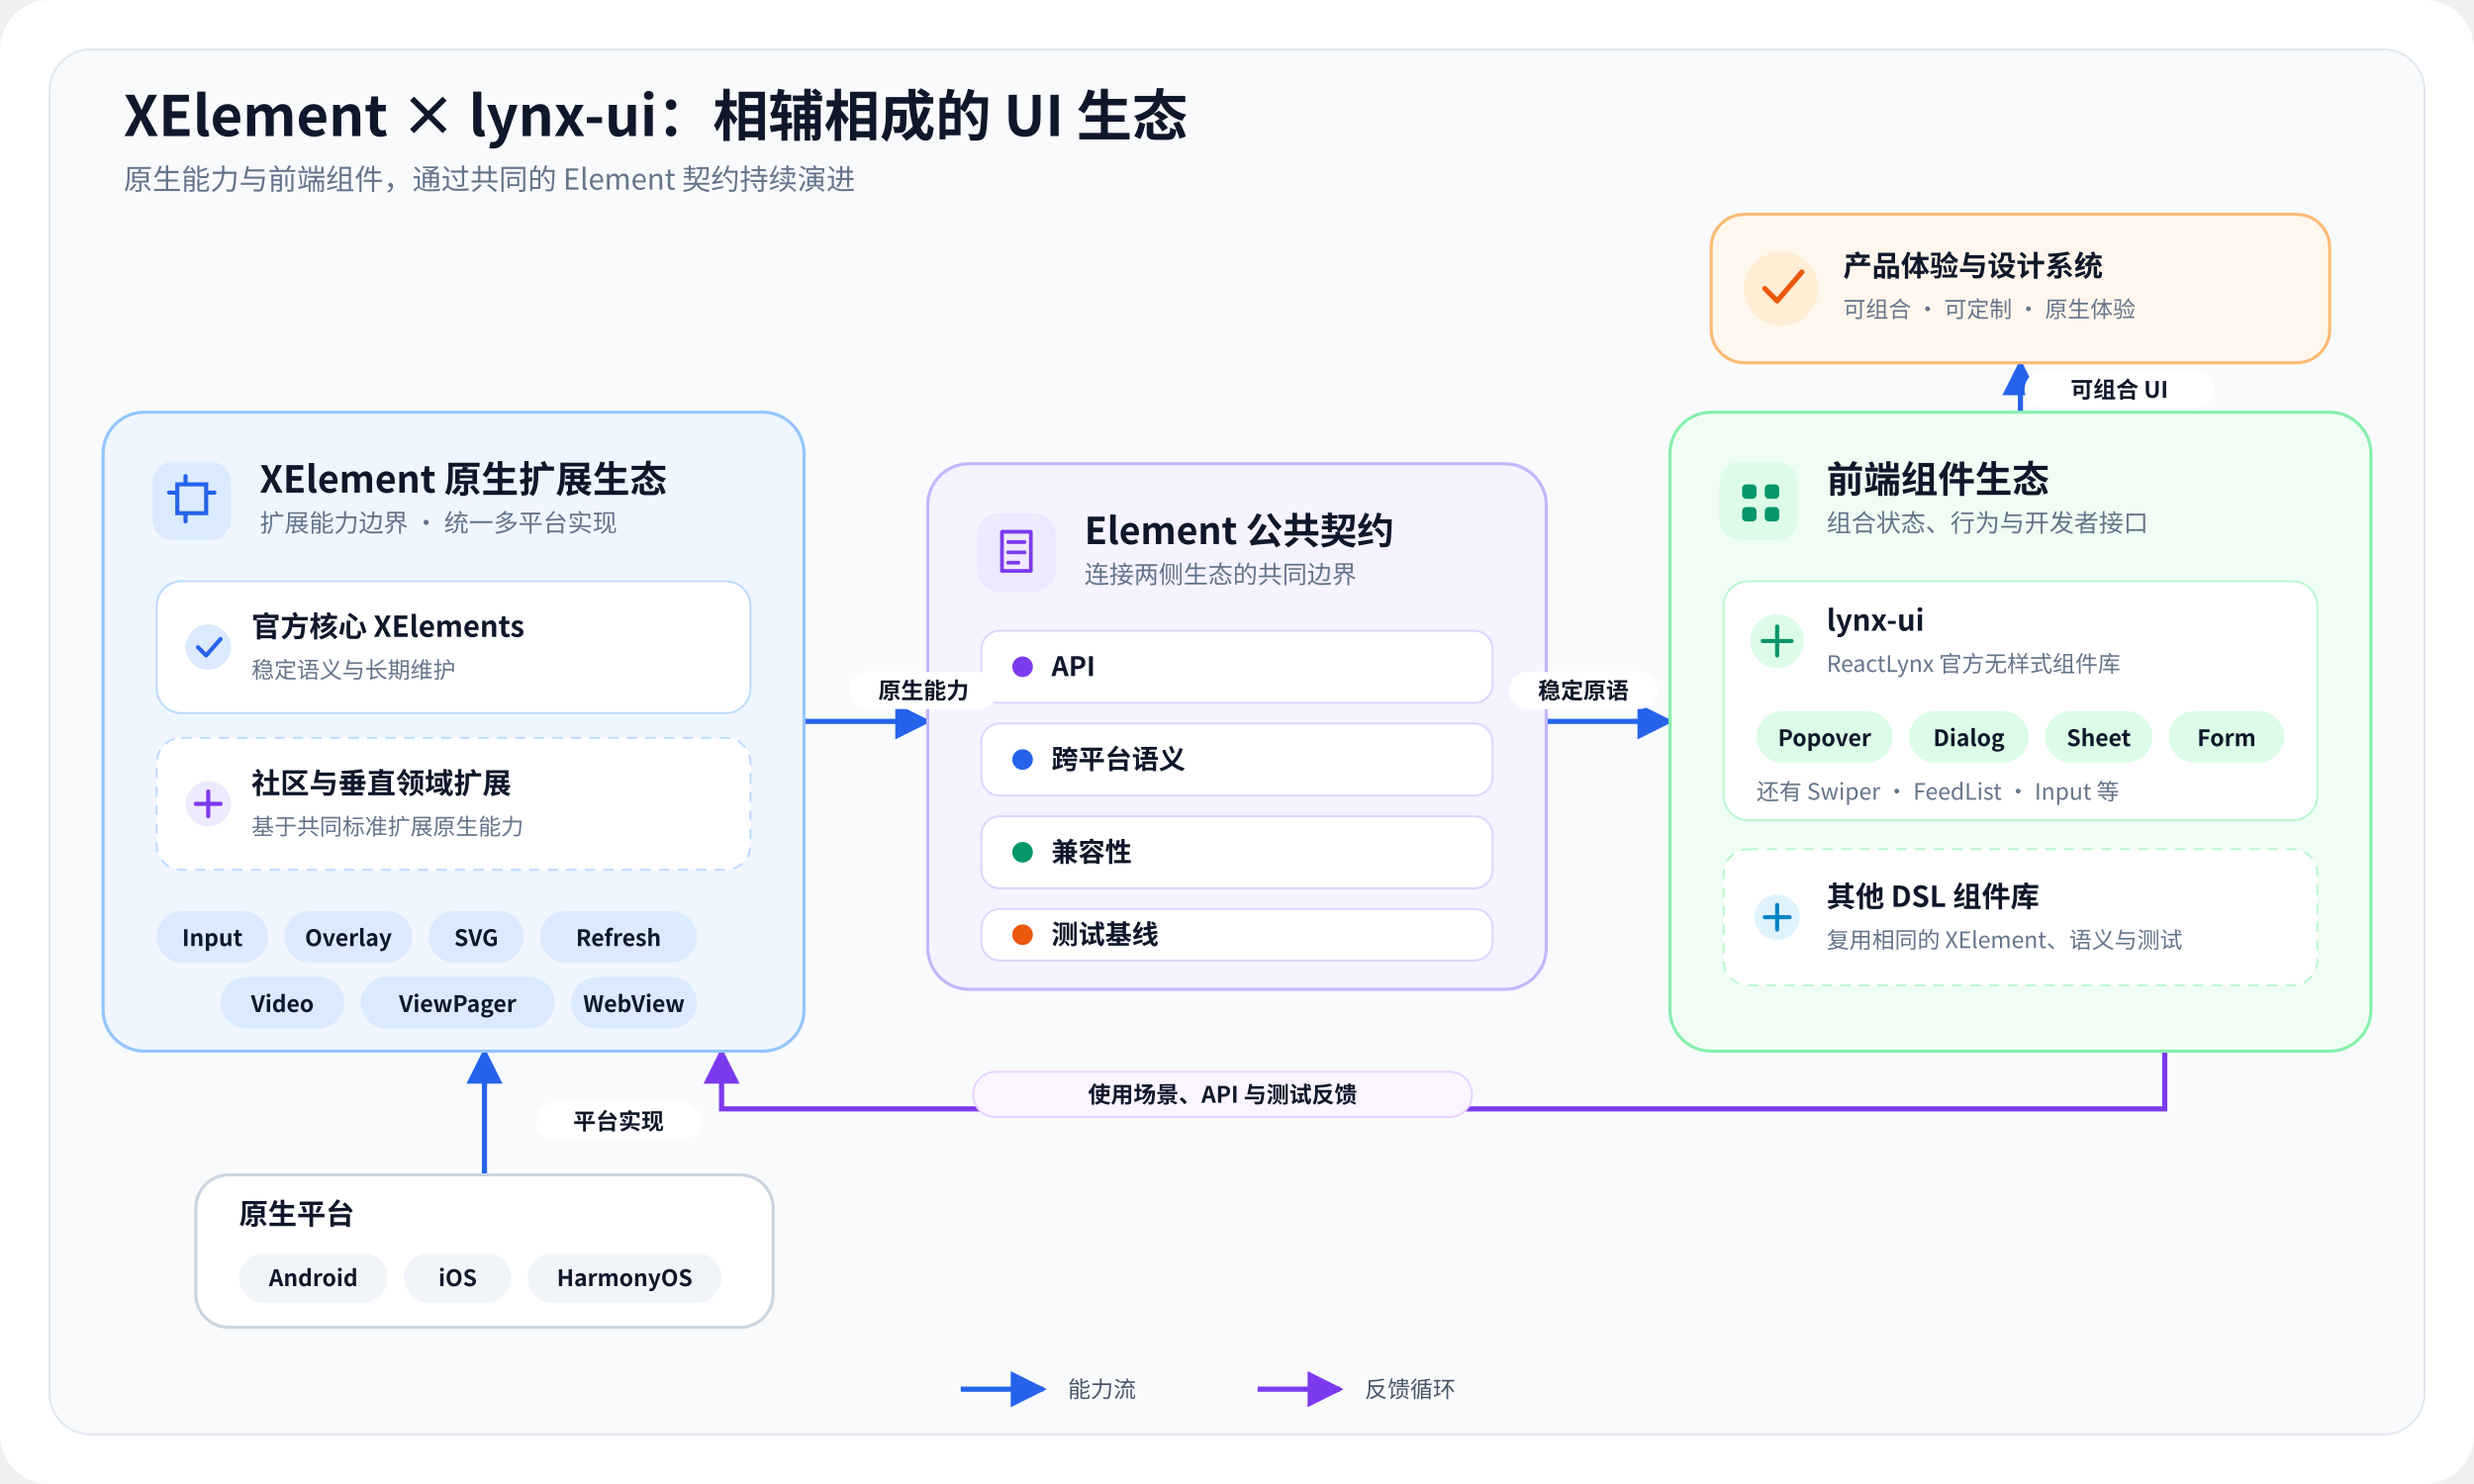
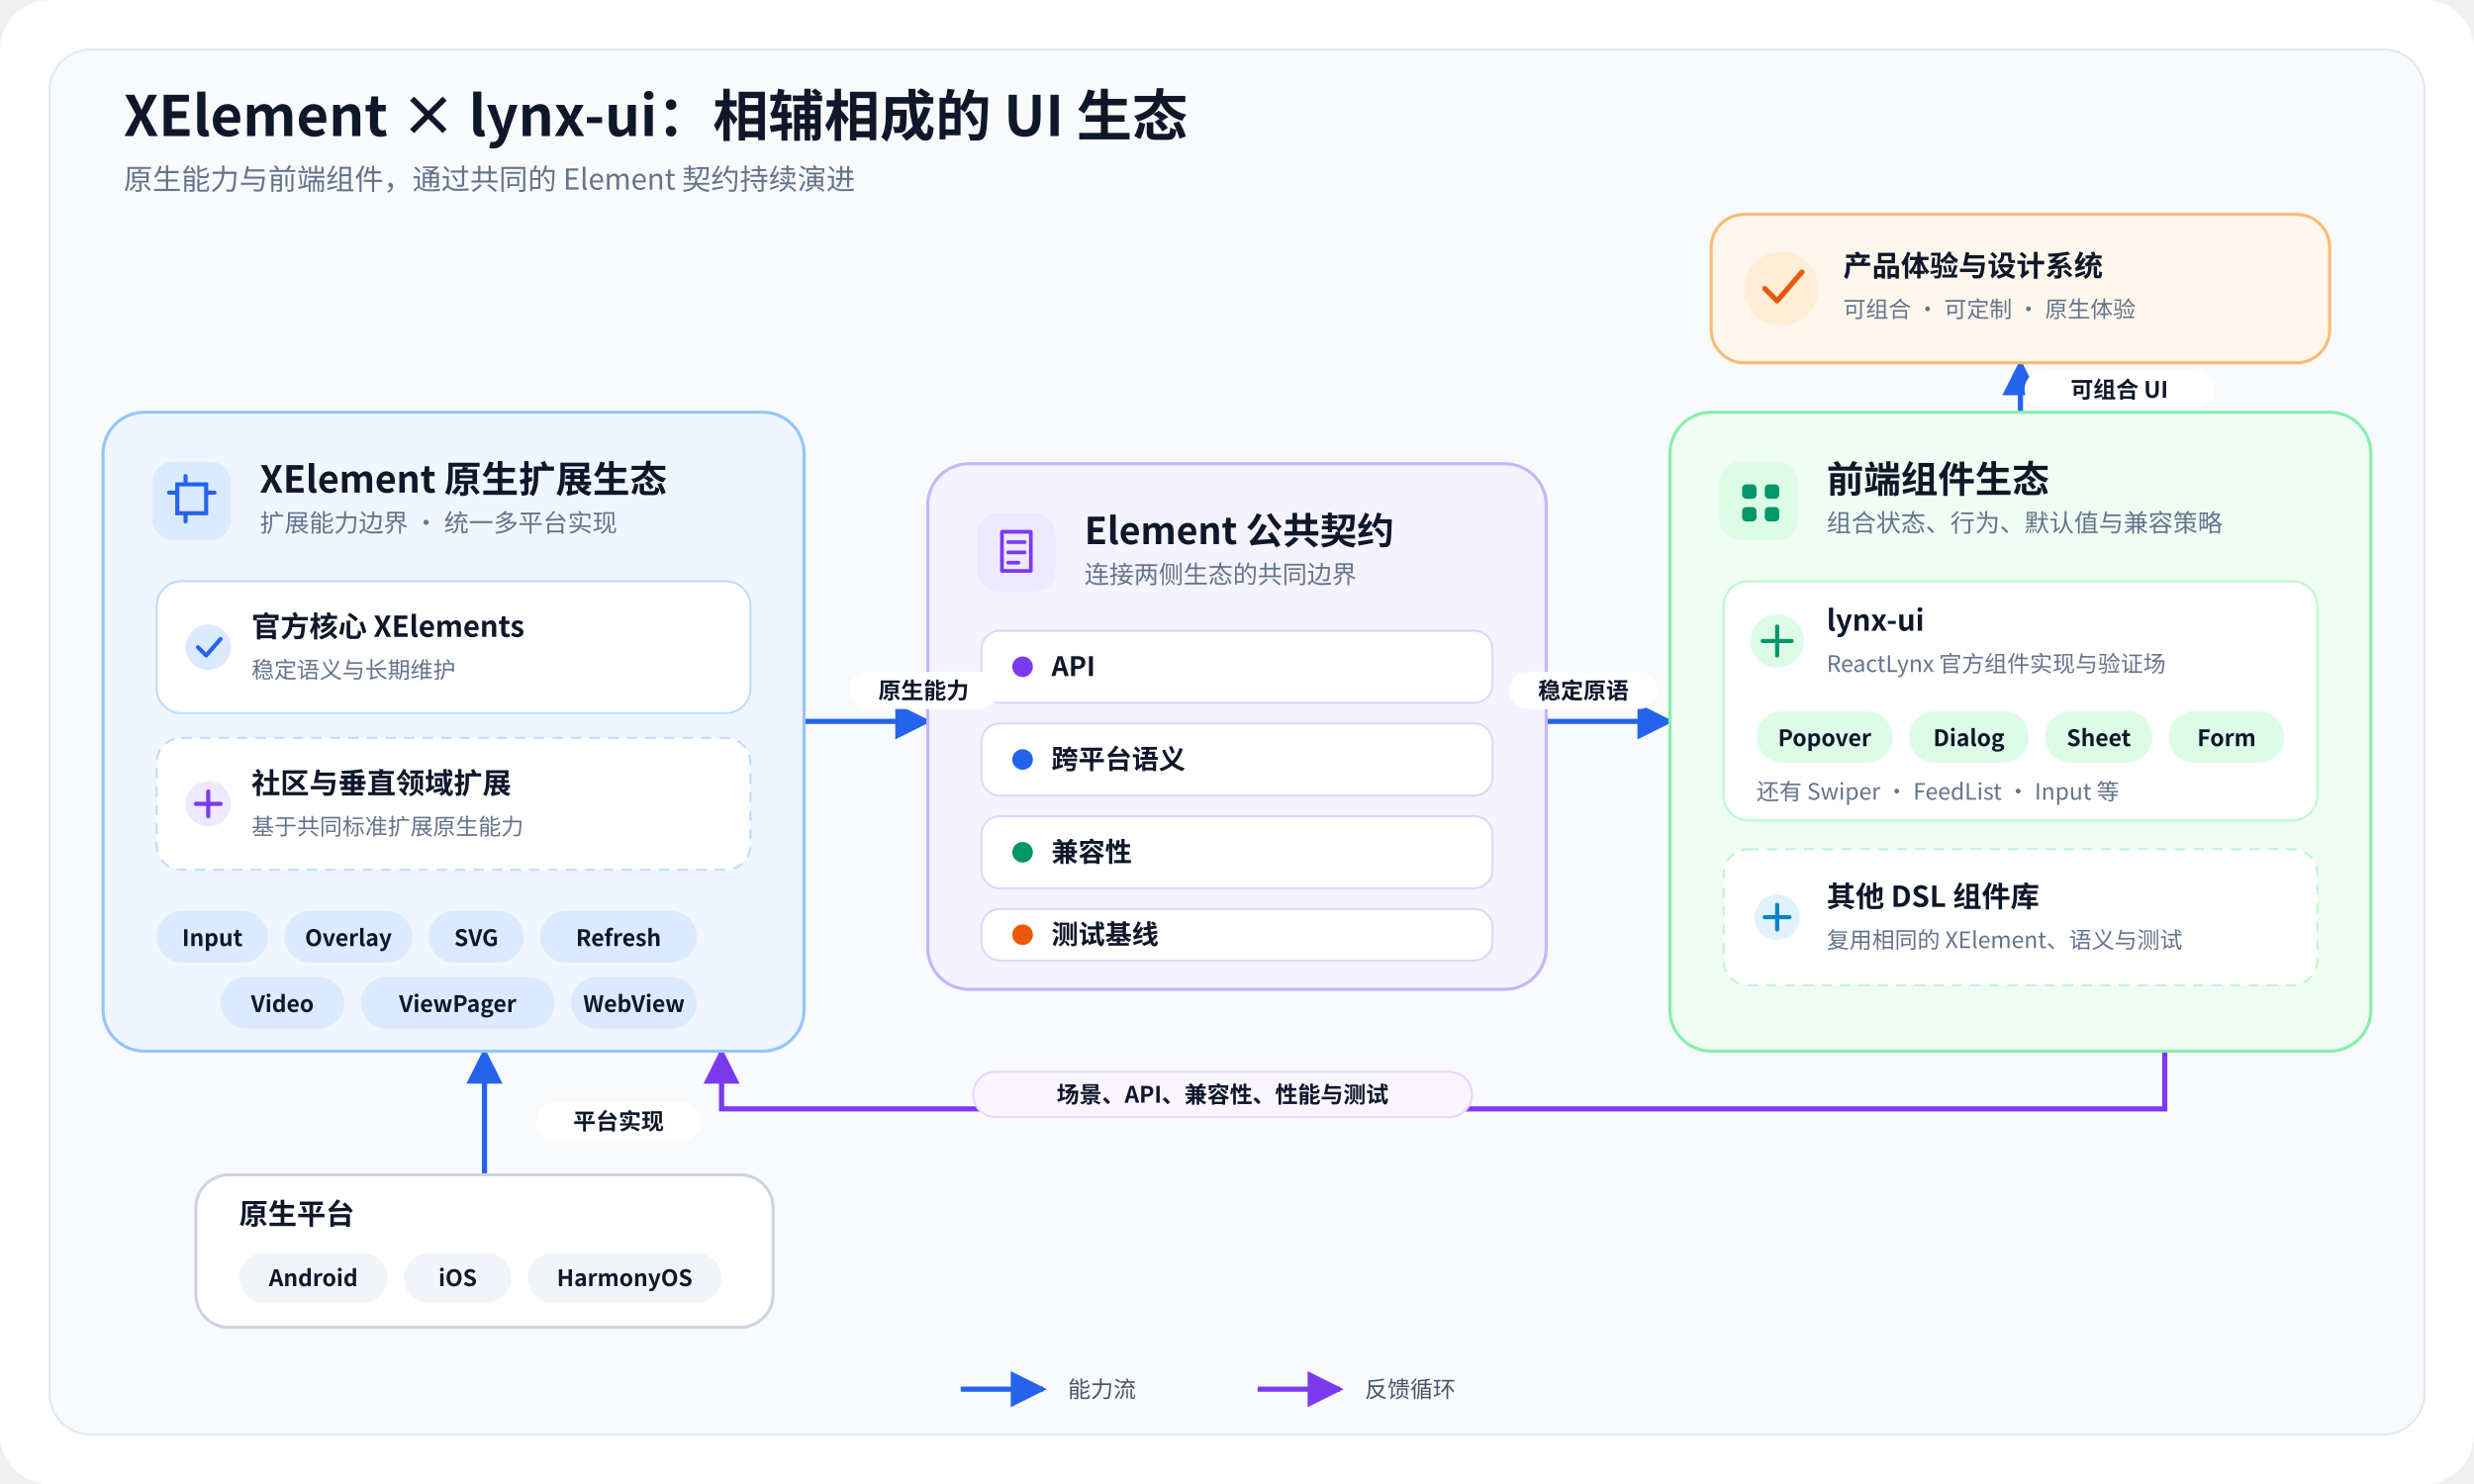
<svg xmlns="http://www.w3.org/2000/svg" width="1200" height="720" viewBox="0 0 1200 720" role="img" aria-labelledby="title desc">
  <defs>
    <marker id="arrow-blue" viewBox="0 0 10 10" refX="9" refY="5" markerWidth="10" markerHeight="7" orient="auto-start-reverse">
      <path d="M 0 0 L 10 5 L 0 10 z" fill="#2563eb" />
    </marker>
    <marker id="arrow-purple" viewBox="0 0 10 10" refX="9" refY="5" markerWidth="10" markerHeight="7" orient="auto-start-reverse">
      <path d="M 0 0 L 10 5 L 0 10 z" fill="#7c3aed" />
    </marker>
    <style>
      text { font-family: "PingFang SC", "Noto Sans CJK SC", "Microsoft YaHei", ui-sans-serif, sans-serif; fill: #0f172a; }
      .title { font-size: 27px; font-weight: 700; }
      .subtitle { font-size: 14px; fill: #64748b; }
      .group-title { font-size: 18px; font-weight: 700; }
      .group-subtitle { font-size: 12px; fill: #64748b; }
      .panel-title { font-size: 14px; font-weight: 700; }
      .panel-subtitle { font-size: 11px; fill: #64748b; }
      .chip { font-size: 11px; font-weight: 600; }
      .contract-label { font-size: 13px; font-weight: 600; }
      .arrow-label { font-size: 11px; font-weight: 600; }
      .legend { font-size: 11px; fill: #475569; }
    </style>
  </defs>
  <rect width="1200" height="720" rx="24" fill="#ffffff" />
  <rect x="24" y="24" width="1152" height="672" rx="20" fill="#f8fafc" stroke="#e2e8f0" />
  <text x="60" y="66" class="title">XElement × lynx-ui：相辅相成的 UI 生态</text>
  <text x="60" y="92" class="subtitle">原生能力与前端组件，通过共同的 Element 契约持续演进</text>
  <path d="M 390 350 H 450" fill="none" stroke="#2563eb" stroke-width="2.5" marker-end="url(#arrow-blue)" />
  <path d="M 750 350 H 810" fill="none" stroke="#2563eb" stroke-width="2.5" marker-end="url(#arrow-blue)" />
  <path d="M 235 570 V 510" fill="none" stroke="#2563eb" stroke-width="2.5" marker-end="url(#arrow-blue)" />
  <path d="M 980 200 V 176" fill="none" stroke="#2563eb" stroke-width="2.5" marker-end="url(#arrow-blue)" />
  <path d="M 1050 510 V 538 H 350 V 510" fill="none" stroke="#7c3aed" stroke-width="2.5" marker-end="url(#arrow-purple)" />
  <rect x="830" y="104" width="300" height="72" rx="16" fill="#fff7ed" stroke="#fdba74" stroke-width="1.5" />
  <circle cx="864" cy="140" r="18" fill="#ffedd5" />
  <path d="M 856 140 l6 6 12-14" fill="none" stroke="#ea580c" stroke-width="2.5" stroke-linecap="round" stroke-linejoin="round" />
  <text x="894" y="134" class="panel-title">产品体验与设计系统</text>
  <text x="894" y="154" class="panel-subtitle">可组合 · 可定制 · 原生体验</text>
  <rect x="50" y="200" width="340" height="310" rx="20" fill="#eff6ff" stroke="#93c5fd" stroke-width="1.5" />
  <rect x="74" y="224" width="38" height="38" rx="10" fill="#dbeafe" />
  <path d="M 86 235 h14 v14 h-14 z M 90 231 v4 M 90 249 v4 M 82 239 h4 M 100 239 h4" fill="none" stroke="#2563eb" stroke-width="2" stroke-linecap="round" />
  <text x="126" y="239" class="group-title">XElement 原生扩展生态</text>
  <text x="126" y="258" class="group-subtitle">扩展能力边界 · 统一多平台实现</text>
  <rect x="76" y="282" width="288" height="64" rx="12" fill="#ffffff" stroke="#bfdbfe" />
  <circle cx="101" cy="314" r="11" fill="#dbeafe" />
  <path d="M 96 314 l4 4 7-8" fill="none" stroke="#2563eb" stroke-width="2" stroke-linecap="round" stroke-linejoin="round" />
  <text x="122" y="309" class="panel-title">官方核心 XElements</text>
  <text x="122" y="329" class="panel-subtitle">稳定语义与长期维护</text>
  <rect x="76" y="358" width="288" height="64" rx="12" fill="#ffffff" stroke="#bfdbfe" stroke-dasharray="5 4" />
  <circle cx="101" cy="390" r="11" fill="#ede9fe" />
  <path d="M 95 390 h12 M 101 384 v12" fill="none" stroke="#7c3aed" stroke-width="2" stroke-linecap="round" />
  <text x="122" y="385" class="panel-title">社区与垂直领域扩展</text>
  <text x="122" y="405" class="panel-subtitle">基于共同标准扩展原生能力</text>
  <rect x="76" y="442" width="54" height="25" rx="12.5" fill="#dbeafe" />
  <text x="103" y="459" text-anchor="middle" class="chip" fill="#1d4ed8">Input</text>
  <rect x="138" y="442" width="62" height="25" rx="12.5" fill="#dbeafe" />
  <text x="169" y="459" text-anchor="middle" class="chip" fill="#1d4ed8">Overlay</text>
  <rect x="208" y="442" width="46" height="25" rx="12.5" fill="#dbeafe" />
  <text x="231" y="459" text-anchor="middle" class="chip" fill="#1d4ed8">SVG</text>
  <rect x="262" y="442" width="76" height="25" rx="12.5" fill="#dbeafe" />
  <text x="300" y="459" text-anchor="middle" class="chip" fill="#1d4ed8">Refresh</text>
  <rect x="107" y="474" width="60" height="25" rx="12.5" fill="#dbeafe" />
  <text x="137" y="491" text-anchor="middle" class="chip" fill="#1d4ed8">Video</text>
  <rect x="175" y="474" width="94" height="25" rx="12.5" fill="#dbeafe" />
  <text x="222" y="491" text-anchor="middle" class="chip" fill="#1d4ed8">ViewPager</text>
  <rect x="277" y="474" width="61" height="25" rx="12.5" fill="#dbeafe" />
  <text x="307.5" y="491" text-anchor="middle" class="chip" fill="#1d4ed8">WebView</text>
  <rect x="450" y="225" width="300" height="255" rx="20" fill="#f5f3ff" stroke="#c4b5fd" stroke-width="1.5" />
  <rect x="474" y="249" width="38" height="38" rx="10" fill="#ede9fe" />
  <path d="M 486 258 h14 v19 h-14 z M 489 263 h8 M 489 268 h8 M 489 273 h5" fill="none" stroke="#7c3aed" stroke-width="1.8" stroke-linecap="round" stroke-linejoin="round" />
  <text x="526" y="264" class="group-title">Element 公共契约</text>
  <text x="526" y="283" class="group-subtitle">连接两侧生态的共同边界</text>
  <rect x="476" y="306" width="248" height="35" rx="9" fill="#ffffff" stroke="#ddd6fe" />
  <circle cx="496" cy="323.5" r="5" fill="#7c3aed" />
  <text x="510" y="328" class="contract-label">API</text>
  <rect x="476" y="351" width="248" height="35" rx="9" fill="#ffffff" stroke="#ddd6fe" />
  <circle cx="496" cy="368.5" r="5" fill="#2563eb" />
  <text x="510" y="373" class="contract-label">跨平台语义</text>
  <rect x="476" y="396" width="248" height="35" rx="9" fill="#ffffff" stroke="#ddd6fe" />
  <circle cx="496" cy="413.5" r="5" fill="#059669" />
  <text x="510" y="418" class="contract-label">兼容性</text>
  <rect x="476" y="441" width="248" height="25" rx="9" fill="#ffffff" stroke="#ddd6fe" />
  <circle cx="496" cy="453.5" r="5" fill="#ea580c" />
  <text x="510" y="458" class="contract-label">测试基线</text>
  <rect x="810" y="200" width="340" height="310" rx="20" fill="#f0fdf4" stroke="#86efac" stroke-width="1.5" />
  <rect x="834" y="224" width="38" height="38" rx="10" fill="#dcfce7" />
  <rect x="845" y="235" width="7" height="7" rx="2" fill="#059669" />
  <rect x="856" y="235" width="7" height="7" rx="2" fill="#059669" />
  <rect x="845" y="246" width="7" height="7" rx="2" fill="#059669" />
  <rect x="856" y="246" width="7" height="7" rx="2" fill="#059669" />
  <text x="886" y="239" class="group-title">前端组件生态</text>
-   <text x="886" y="258" class="group-subtitle">组合状态、行为与开发者接口</text>
+   <text x="886" y="258" class="group-subtitle">组合状态、行为、默认值与兼容策略</text>
  <rect x="836" y="282" width="288" height="116" rx="12" fill="#ffffff" stroke="#bbf7d0" />
  <circle cx="862" cy="311" r="13" fill="#dcfce7" />
  <path d="M 855 311 h14 M 862 304 v14" fill="none" stroke="#059669" stroke-width="2" stroke-linecap="round" />
  <text x="886" y="306" class="panel-title">lynx-ui</text>
-   <text x="886" y="326" class="panel-subtitle">ReactLynx 官方无样式组件库</text>
+   <text x="886" y="326" class="panel-subtitle">ReactLynx 官方组件实现与验证场</text>
  <rect x="852" y="345" width="66" height="25" rx="12.5" fill="#dcfce7" />
  <text x="885" y="362" text-anchor="middle" class="chip" fill="#047857">Popover</text>
  <rect x="926" y="345" width="58" height="25" rx="12.5" fill="#dcfce7" />
  <text x="955" y="362" text-anchor="middle" class="chip" fill="#047857">Dialog</text>
  <rect x="992" y="345" width="52" height="25" rx="12.5" fill="#dcfce7" />
  <text x="1018" y="362" text-anchor="middle" class="chip" fill="#047857">Sheet</text>
  <rect x="1052" y="345" width="56" height="25" rx="12.5" fill="#dcfce7" />
  <text x="1080" y="362" text-anchor="middle" class="chip" fill="#047857">Form</text>
  <text x="852" y="388" class="panel-subtitle">还有 Swiper · FeedList · Input 等</text>
  <rect x="836" y="412" width="288" height="66" rx="12" fill="#ffffff" stroke="#bbf7d0" stroke-dasharray="5 4" />
  <circle cx="862" cy="445" r="11" fill="#e0f2fe" />
  <path d="M 856 445 h12 M 862 439 v12" fill="none" stroke="#0284c7" stroke-width="2" stroke-linecap="round" />
  <text x="886" y="440" class="panel-title">其他 DSL 组件库</text>
  <text x="886" y="460" class="panel-subtitle">复用相同的 XElement、语义与测试</text>
  <rect x="95" y="570" width="280" height="74" rx="16" fill="#ffffff" stroke="#cbd5e1" stroke-width="1.5" />
  <text x="116" y="594" class="panel-title">原生平台</text>
  <rect x="116" y="608" width="72" height="24" rx="12" fill="#f1f5f9" />
  <text x="152" y="624" text-anchor="middle" class="chip">Android</text>
  <rect x="196" y="608" width="52" height="24" rx="12" fill="#f1f5f9" />
  <text x="222" y="624" text-anchor="middle" class="chip">iOS</text>
  <rect x="256" y="608" width="94" height="24" rx="12" fill="#f1f5f9" />
  <text x="303" y="624" text-anchor="middle" class="chip">HarmonyOS</text>
  <rect x="412" y="326" width="72" height="18" rx="9" fill="#ffffff" />
  <text x="448" y="339" text-anchor="middle" class="arrow-label" fill="#2563eb">原生能力</text>
  <rect x="732" y="326" width="72" height="18" rx="9" fill="#ffffff" />
  <text x="768" y="339" text-anchor="middle" class="arrow-label" fill="#2563eb">稳定原语</text>
  <rect x="260" y="535" width="80" height="18" rx="9" fill="#ffffff" />
  <text x="300" y="548" text-anchor="middle" class="arrow-label" fill="#2563eb">平台实现</text>
  <rect x="982" y="180" width="92" height="18" rx="9" fill="#ffffff" />
  <text x="1028" y="193" text-anchor="middle" class="arrow-label" fill="#2563eb">可组合 UI</text>
  <rect x="472" y="520" width="242" height="22" rx="11" fill="#faf5ff" stroke="#e9d5ff" />
-   <text x="593" y="535" text-anchor="middle" class="arrow-label" fill="#7c3aed">使用场景、API 与测试反馈</text>
+   <text x="593" y="535" text-anchor="middle" class="arrow-label" fill="#7c3aed">场景、API、兼容性、性能与测试</text>
  <line x1="466" y1="674" x2="506" y2="674" stroke="#2563eb" stroke-width="2.5" marker-end="url(#arrow-blue)" />
  <text x="518" y="678" class="legend">能力流</text>
  <line x1="610" y1="674" x2="650" y2="674" stroke="#7c3aed" stroke-width="2.5" marker-end="url(#arrow-purple)" />
  <text x="662" y="678" class="legend">反馈循环</text>
</svg>
